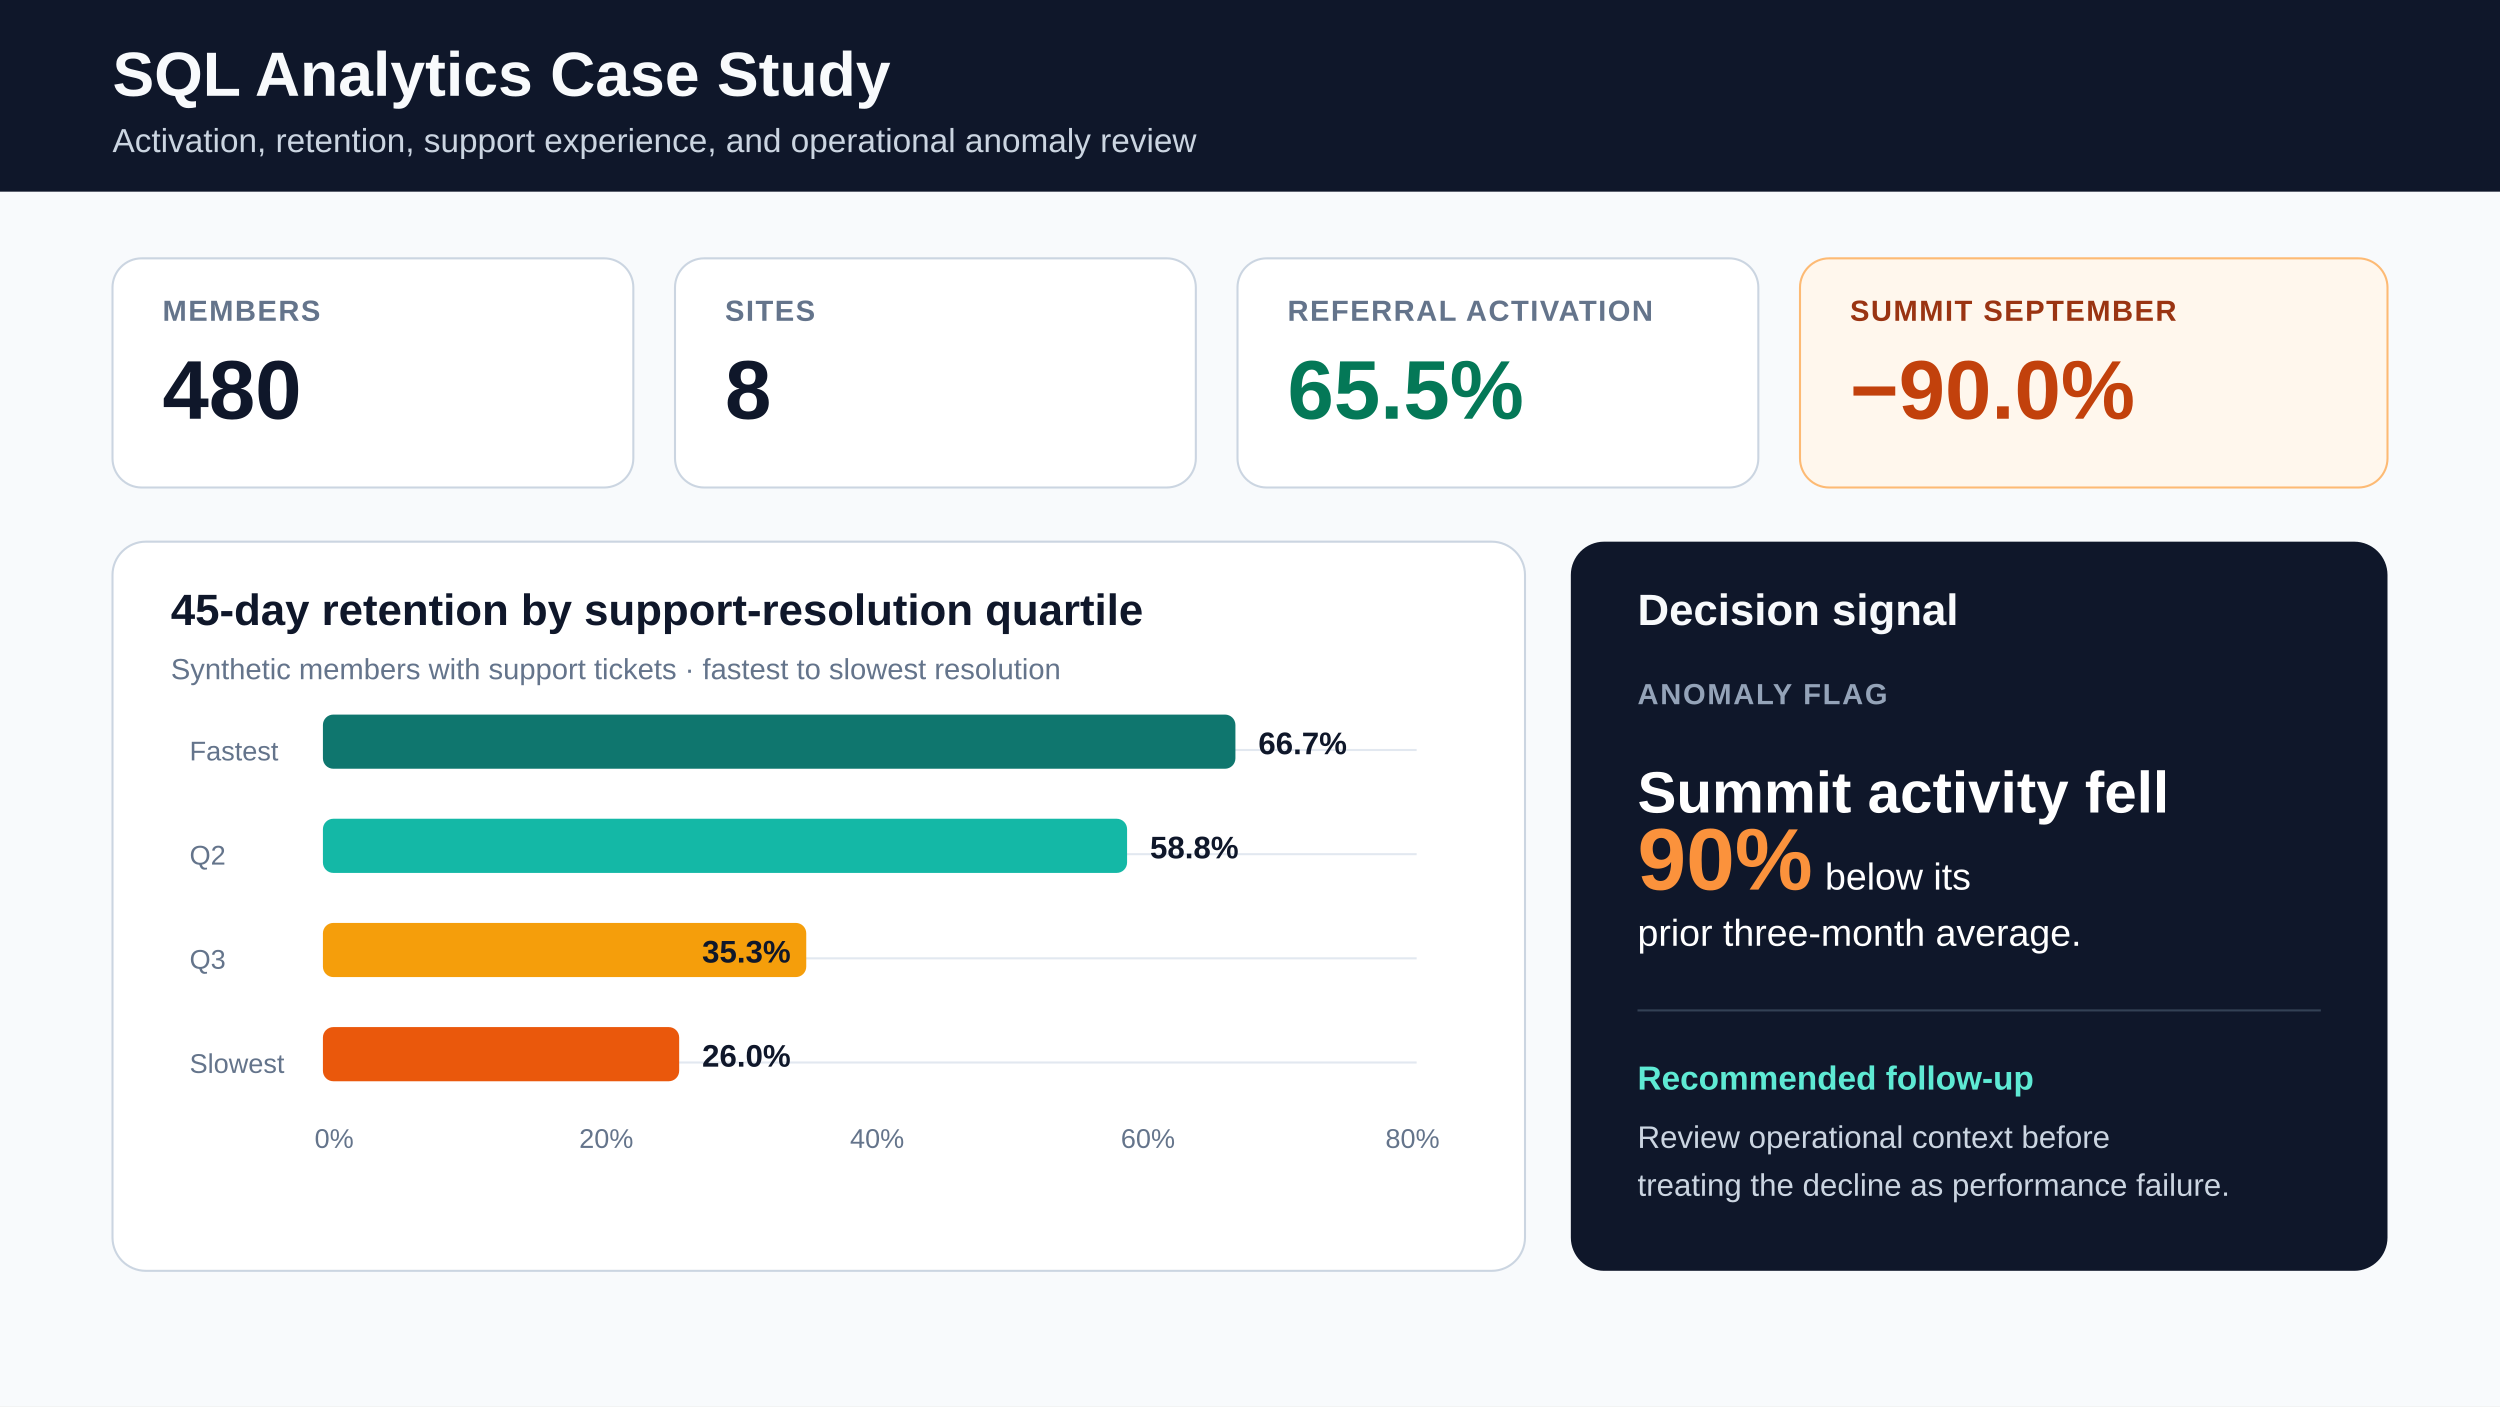
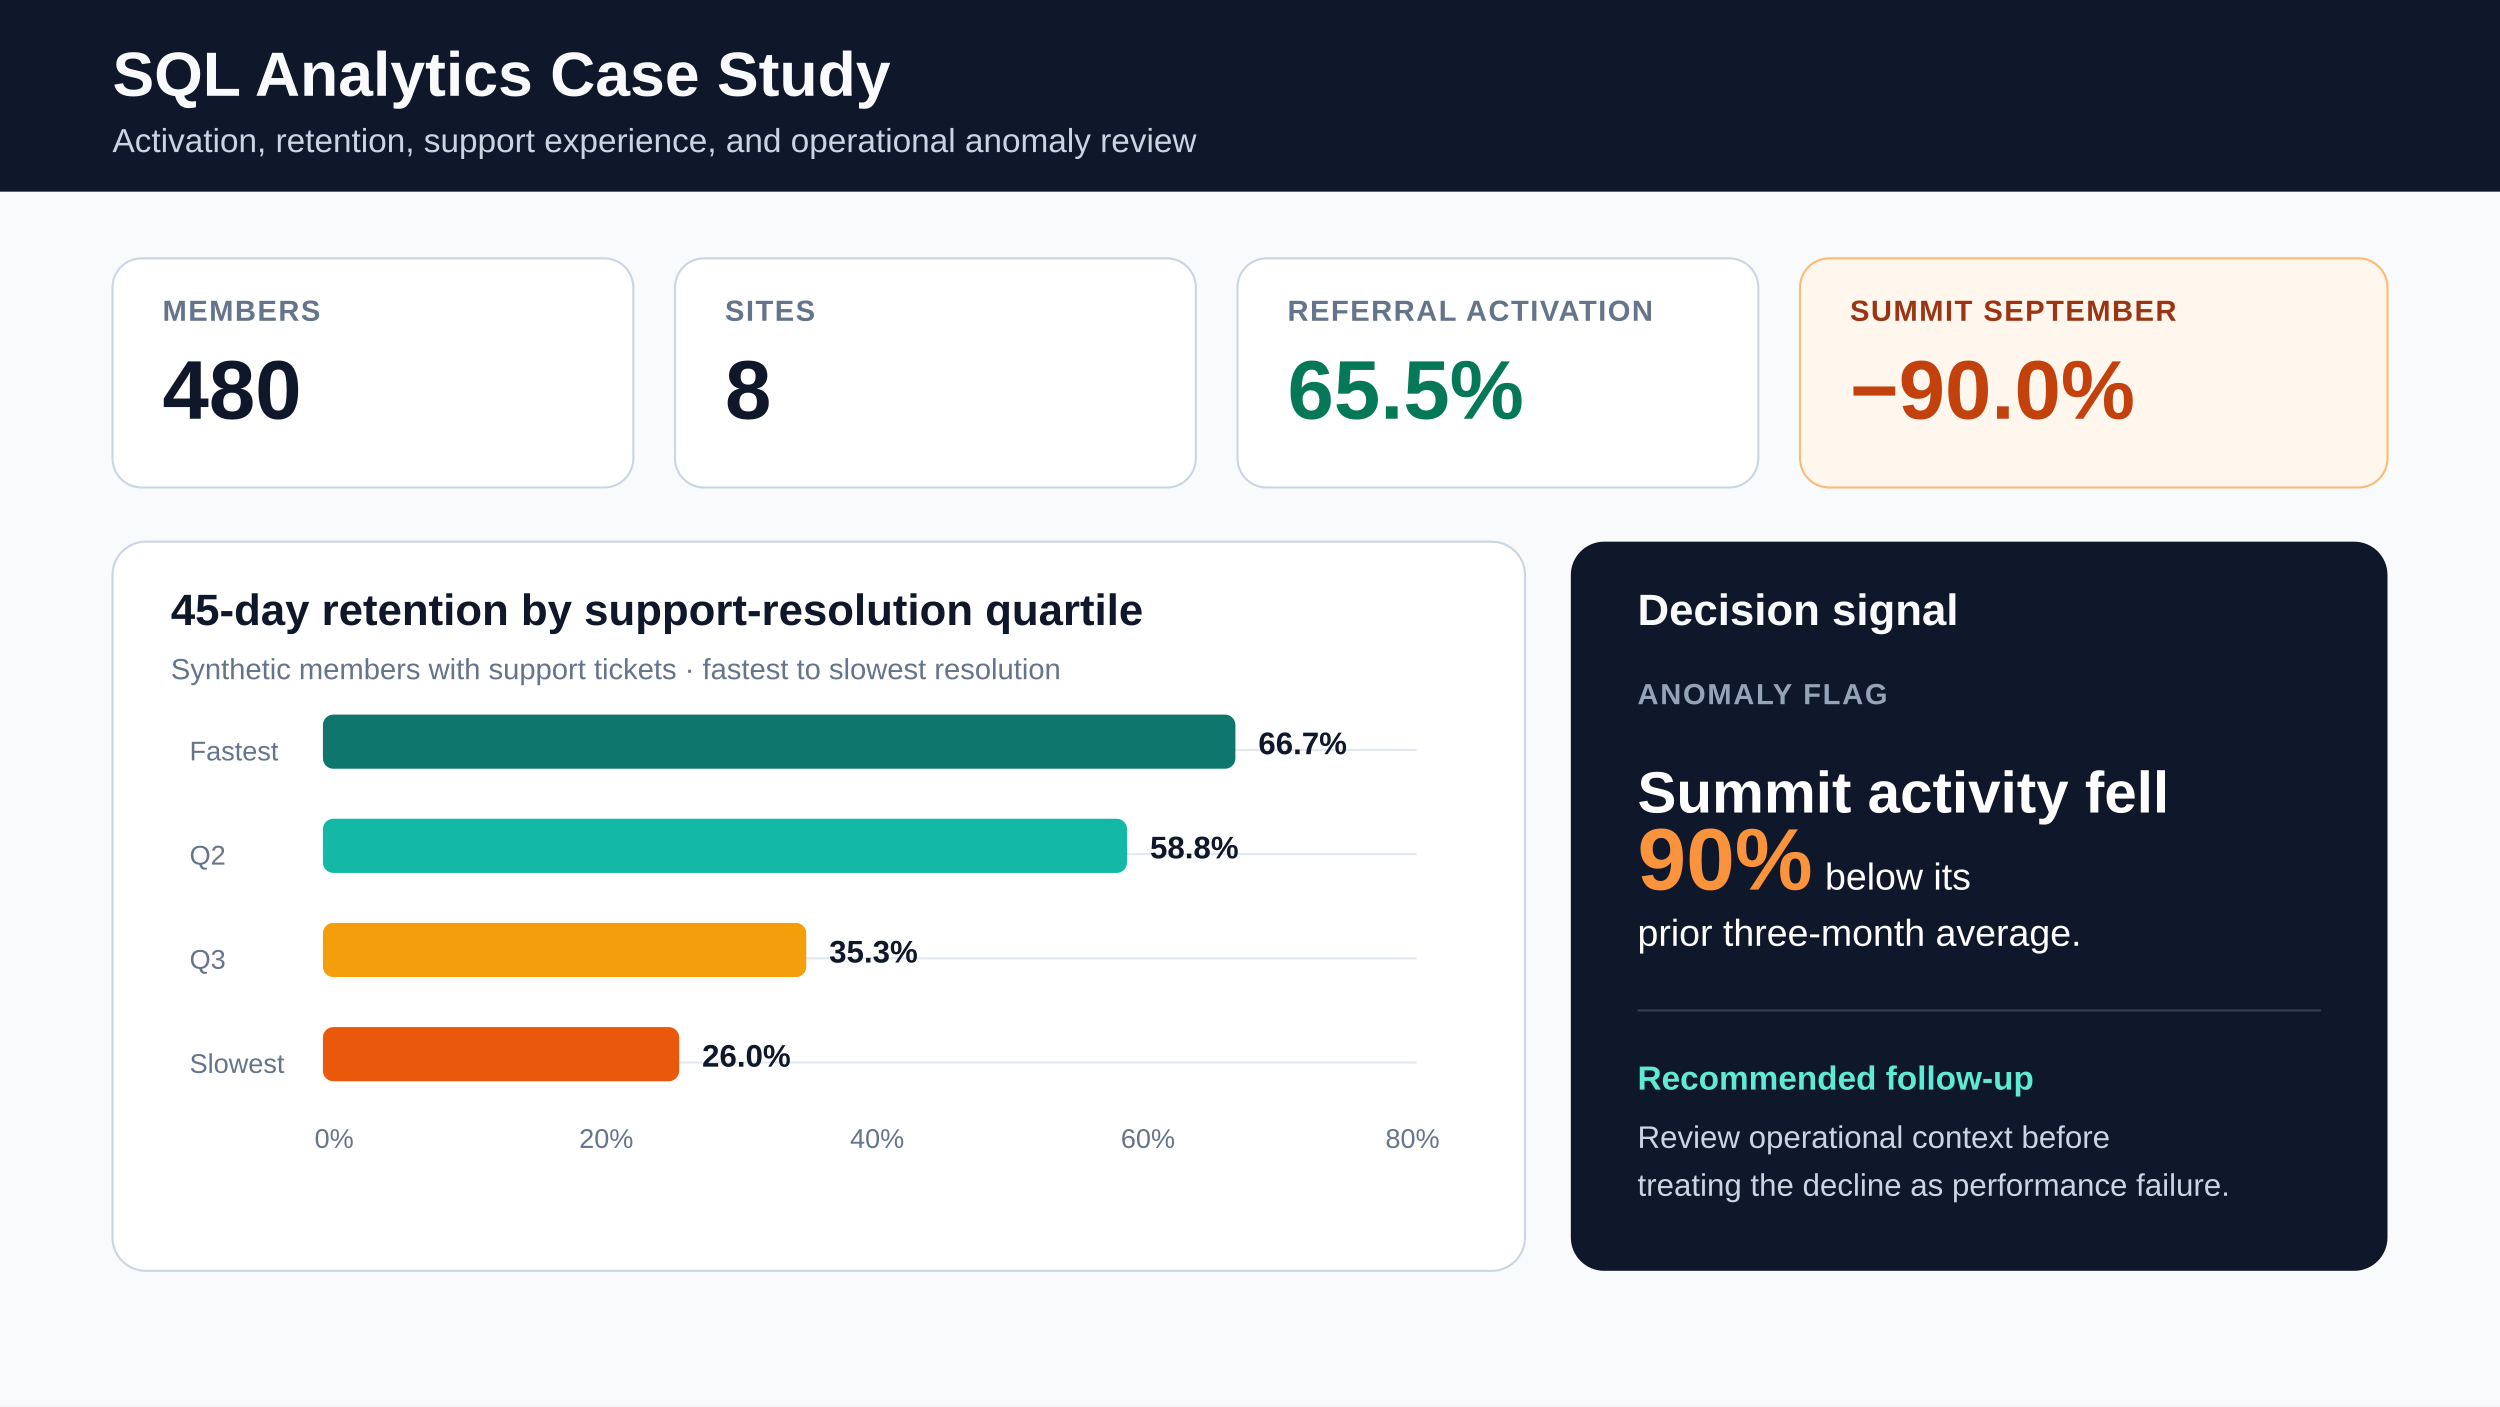
<svg xmlns="http://www.w3.org/2000/svg" width="1200" height="675" viewBox="0 0 1200 675" role="img" aria-labelledby="title desc">
  <rect width="1200" height="675" fill="#F8FAFC" />
  <rect width="1200" height="92" fill="#0F172A" />
  <text x="54" y="46" fill="#F8FAFC" font-family="Arial, sans-serif" font-size="30" font-weight="700">SQL Analytics Case Study</text>
  <text x="54" y="73" fill="#CBD5E1" font-family="Arial, sans-serif" font-size="16">Activation, retention, support experience, and operational anomaly review</text>
  <g font-family="Arial, sans-serif">
    <g>
      <rect x="54" y="124" width="250" height="110" rx="14" fill="#FFFFFF" stroke="#CBD5E1" />
      <rect x="324" y="124" width="250" height="110" rx="14" fill="#FFFFFF" stroke="#CBD5E1" />
      <rect x="594" y="124" width="250" height="110" rx="14" fill="#FFFFFF" stroke="#CBD5E1" />
      <rect x="864" y="124" width="282" height="110" rx="14" fill="#FFF7ED" stroke="#FDBA74" />
      <text x="78" y="154" fill="#64748B" font-size="14" font-weight="700" letter-spacing=".7">MEMBERS</text>
      <text x="78" y="201" fill="#0F172A" font-size="40" font-weight="700">480</text>
      <text x="348" y="154" fill="#64748B" font-size="14" font-weight="700" letter-spacing=".7">SITES</text>
      <text x="348" y="201" fill="#0F172A" font-size="40" font-weight="700">8</text>
      <text x="618" y="154" fill="#64748B" font-size="14" font-weight="700" letter-spacing=".7">REFERRAL ACTIVATION</text>
      <text x="618" y="201" fill="#047857" font-size="40" font-weight="700">65.5%</text>
      <text x="888" y="154" fill="#9A3412" font-size="14" font-weight="700" letter-spacing=".7">SUMMIT SEPTEMBER</text>
      <text x="888" y="201" fill="#C2410C" font-size="40" font-weight="700">−90.0%</text>
    </g>
    <rect x="54" y="260" width="678" height="350" rx="16" fill="#FFFFFF" stroke="#CBD5E1" />
    <text x="82" y="300" fill="#0F172A" font-size="21" font-weight="700">45-day retention by support-resolution quartile</text>
    <text x="82" y="326" fill="#64748B" font-size="14">Synthetic members with support tickets · fastest to slowest resolution</text>
    <g stroke="#E2E8F0" stroke-width="1">
      <line x1="155" y1="360" x2="680" y2="360" />
      <line x1="155" y1="410" x2="680" y2="410" />
      <line x1="155" y1="460" x2="680" y2="460" />
      <line x1="155" y1="510" x2="680" y2="510" />
    </g>
    <g fill="#64748B" font-size="13">
      <text x="91" y="365">Fastest</text>
      <text x="91" y="415">Q2</text>
      <text x="91" y="465">Q3</text>
      <text x="91" y="515">Slowest</text>
      <text x="151" y="551">0%</text>
      <text x="278" y="551">20%</text>
      <text x="408" y="551">40%</text>
      <text x="538" y="551">60%</text>
      <text x="665" y="551">80%</text>
    </g>
    <g>
      <rect x="155" y="343" width="438" height="26" rx="5" fill="#0F766E" />
      <rect x="155" y="393" width="386" height="26" rx="5" fill="#14B8A6" />
      <rect x="155" y="443" width="232" height="26" rx="5" fill="#F59E0B" />
      <rect x="155" y="493" width="171" height="26" rx="5" fill="#EA580C" />
      <text x="604" y="362" fill="#0F172A" font-size="15" font-weight="700">66.7%</text>
      <text x="552" y="412" fill="#0F172A" font-size="15" font-weight="700">58.8%</text>
-       <text x="337" y="462" fill="#0F172A" font-size="15" font-weight="700">35.3%</text>
+       <text x="398" y="462" fill="#0F172A" font-size="15" font-weight="700">35.3%</text>
      <text x="337" y="512" fill="#0F172A" font-size="15" font-weight="700">26.0%</text>
    </g>
    <rect x="754" y="260" width="392" height="350" rx="16" fill="#0F172A" />
    <text x="786" y="300" fill="#F8FAFC" font-size="21" font-weight="700">Decision signal</text>
    <text x="786" y="338" fill="#94A3B8" font-size="14" font-weight="700" letter-spacing=".8">ANOMALY FLAG</text>
    <text x="786" y="390" fill="#FFFFFF" font-size="28" font-weight="700">Summit activity fell</text>
    <text x="786" y="427" fill="#FB923C" font-size="42" font-weight="700">90%</text>
    <text x="876" y="427" fill="#FFFFFF" font-size="18">below its</text>
    <text x="786" y="454" fill="#FFFFFF" font-size="18">prior three-month average.</text>
    <line x1="786" y1="485" x2="1114" y2="485" stroke="#334155" />
    <text x="786" y="523" fill="#5EEAD4" font-size="16" font-weight="700">Recommended follow-up</text>
    <text x="786" y="551" fill="#CBD5E1" font-size="15">Review operational context before</text>
    <text x="786" y="574" fill="#CBD5E1" font-size="15">treating the decline as performance failure.</text>
  </g>
</svg>
